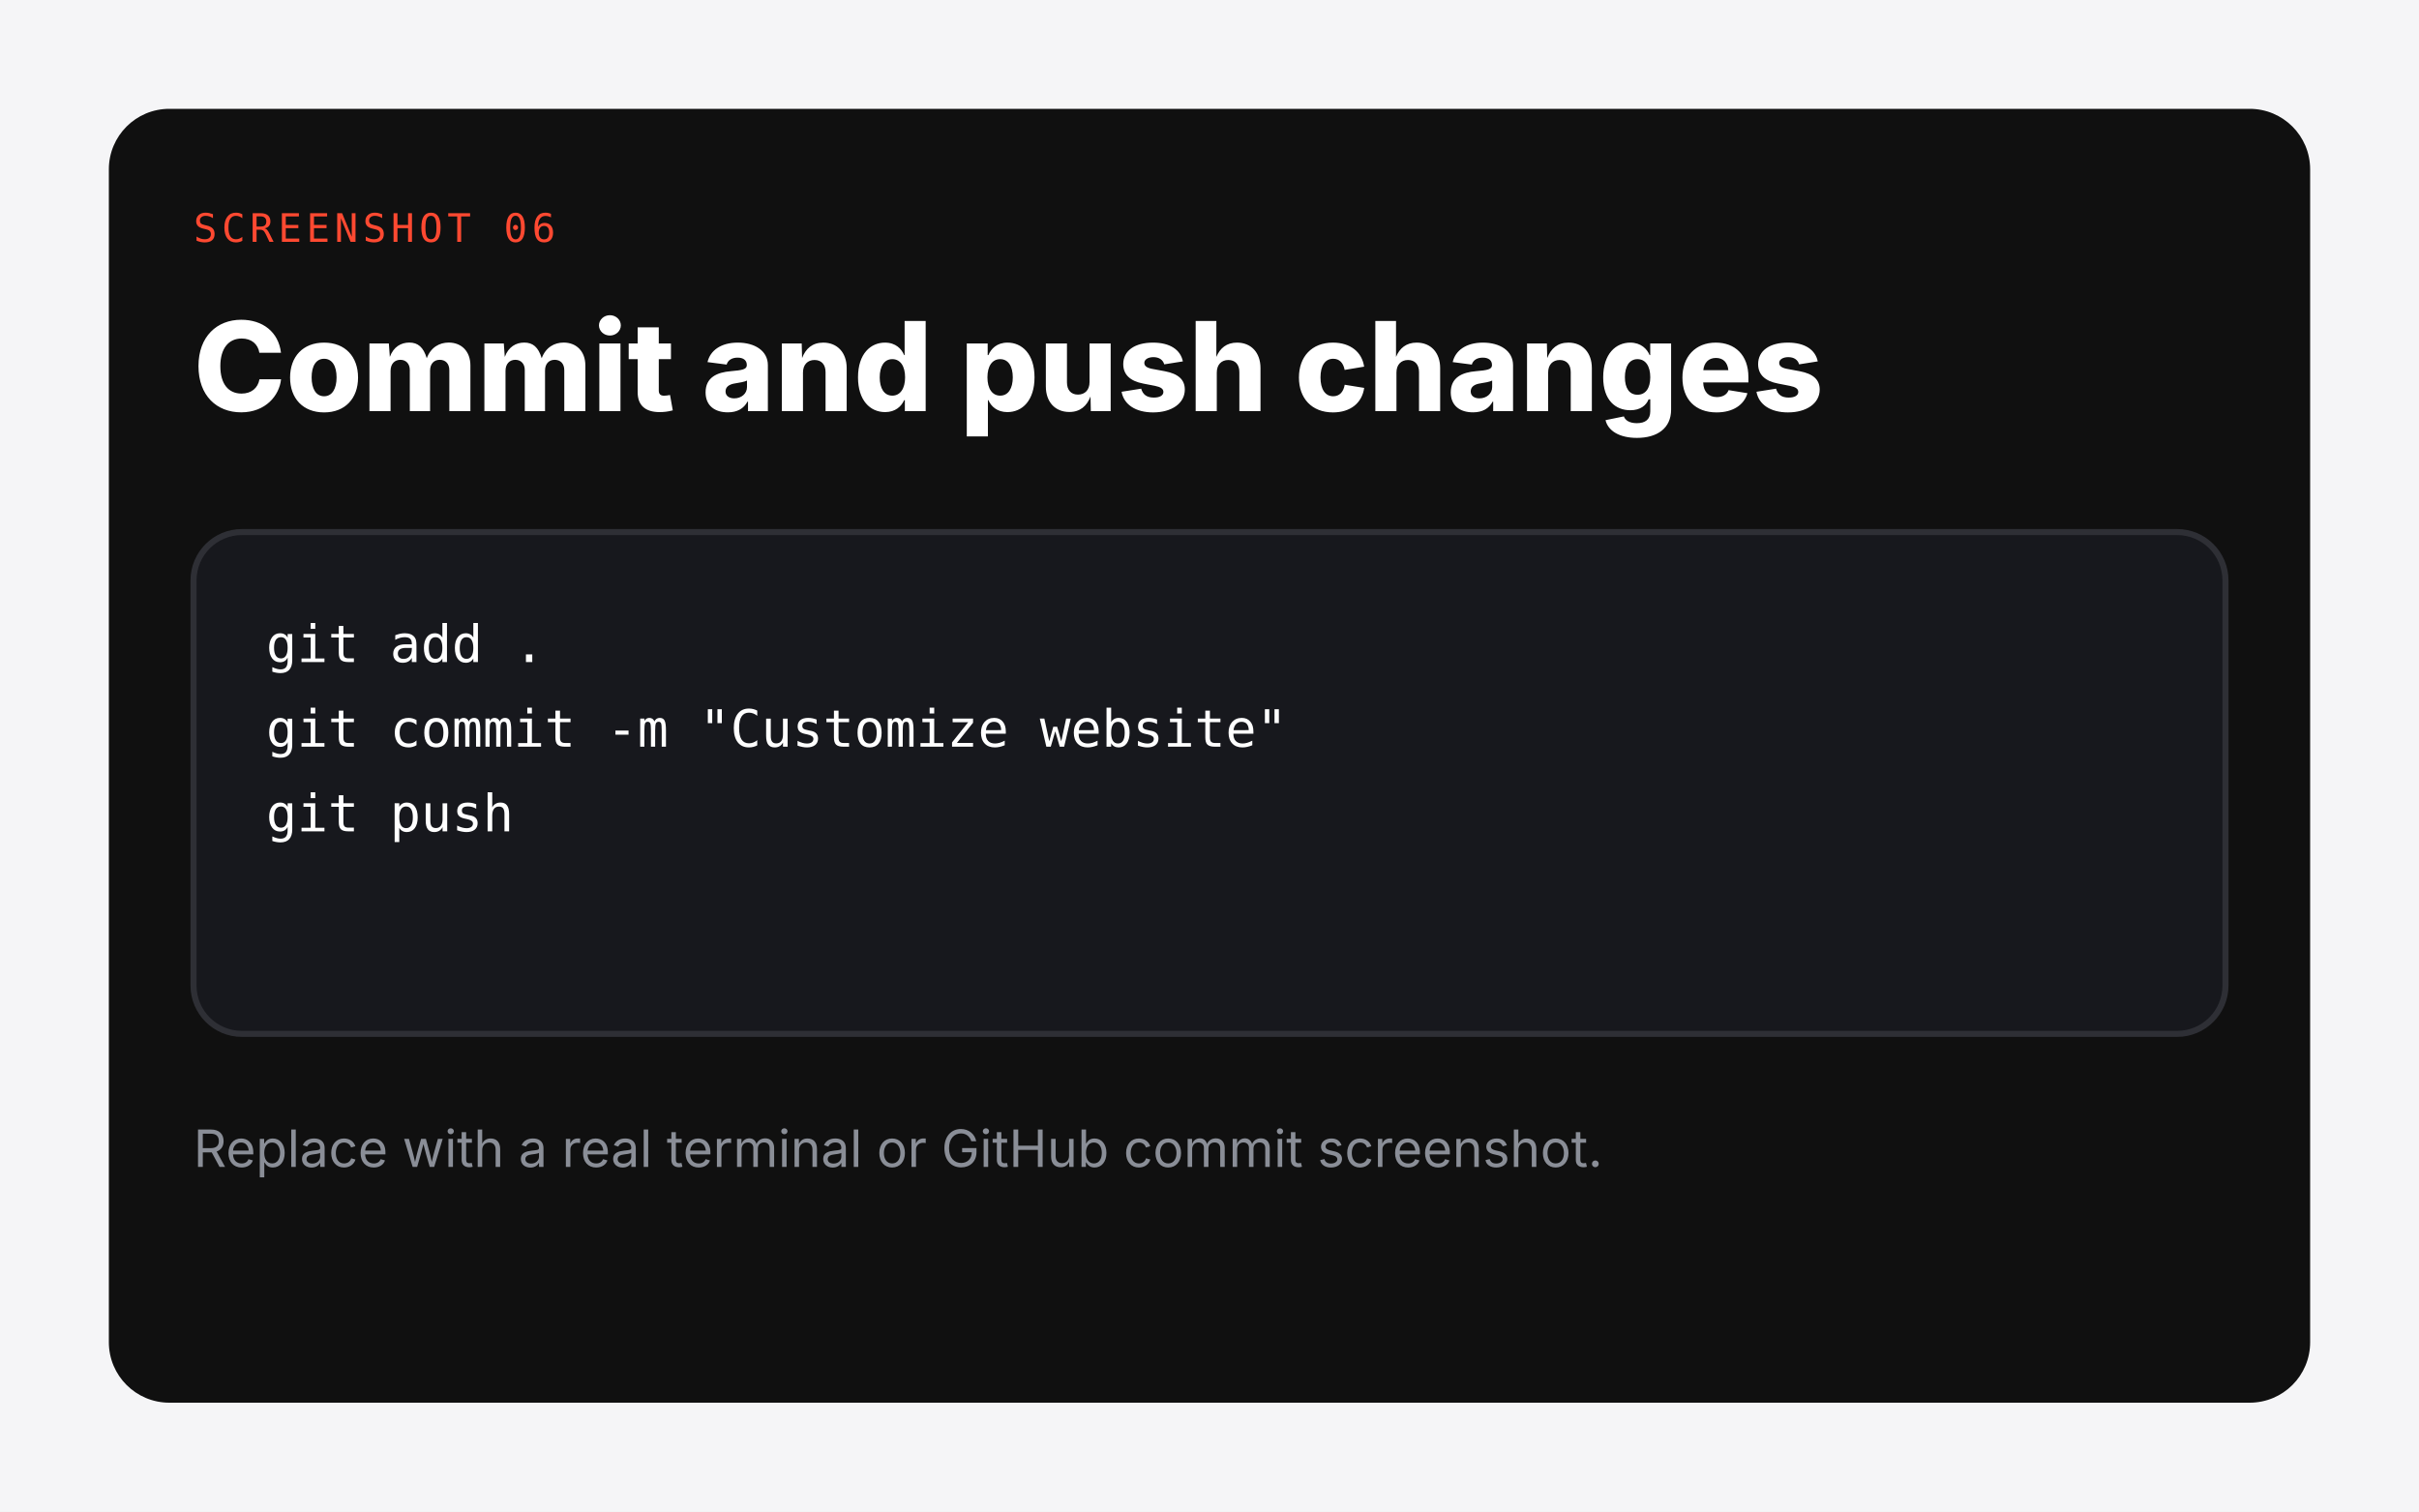
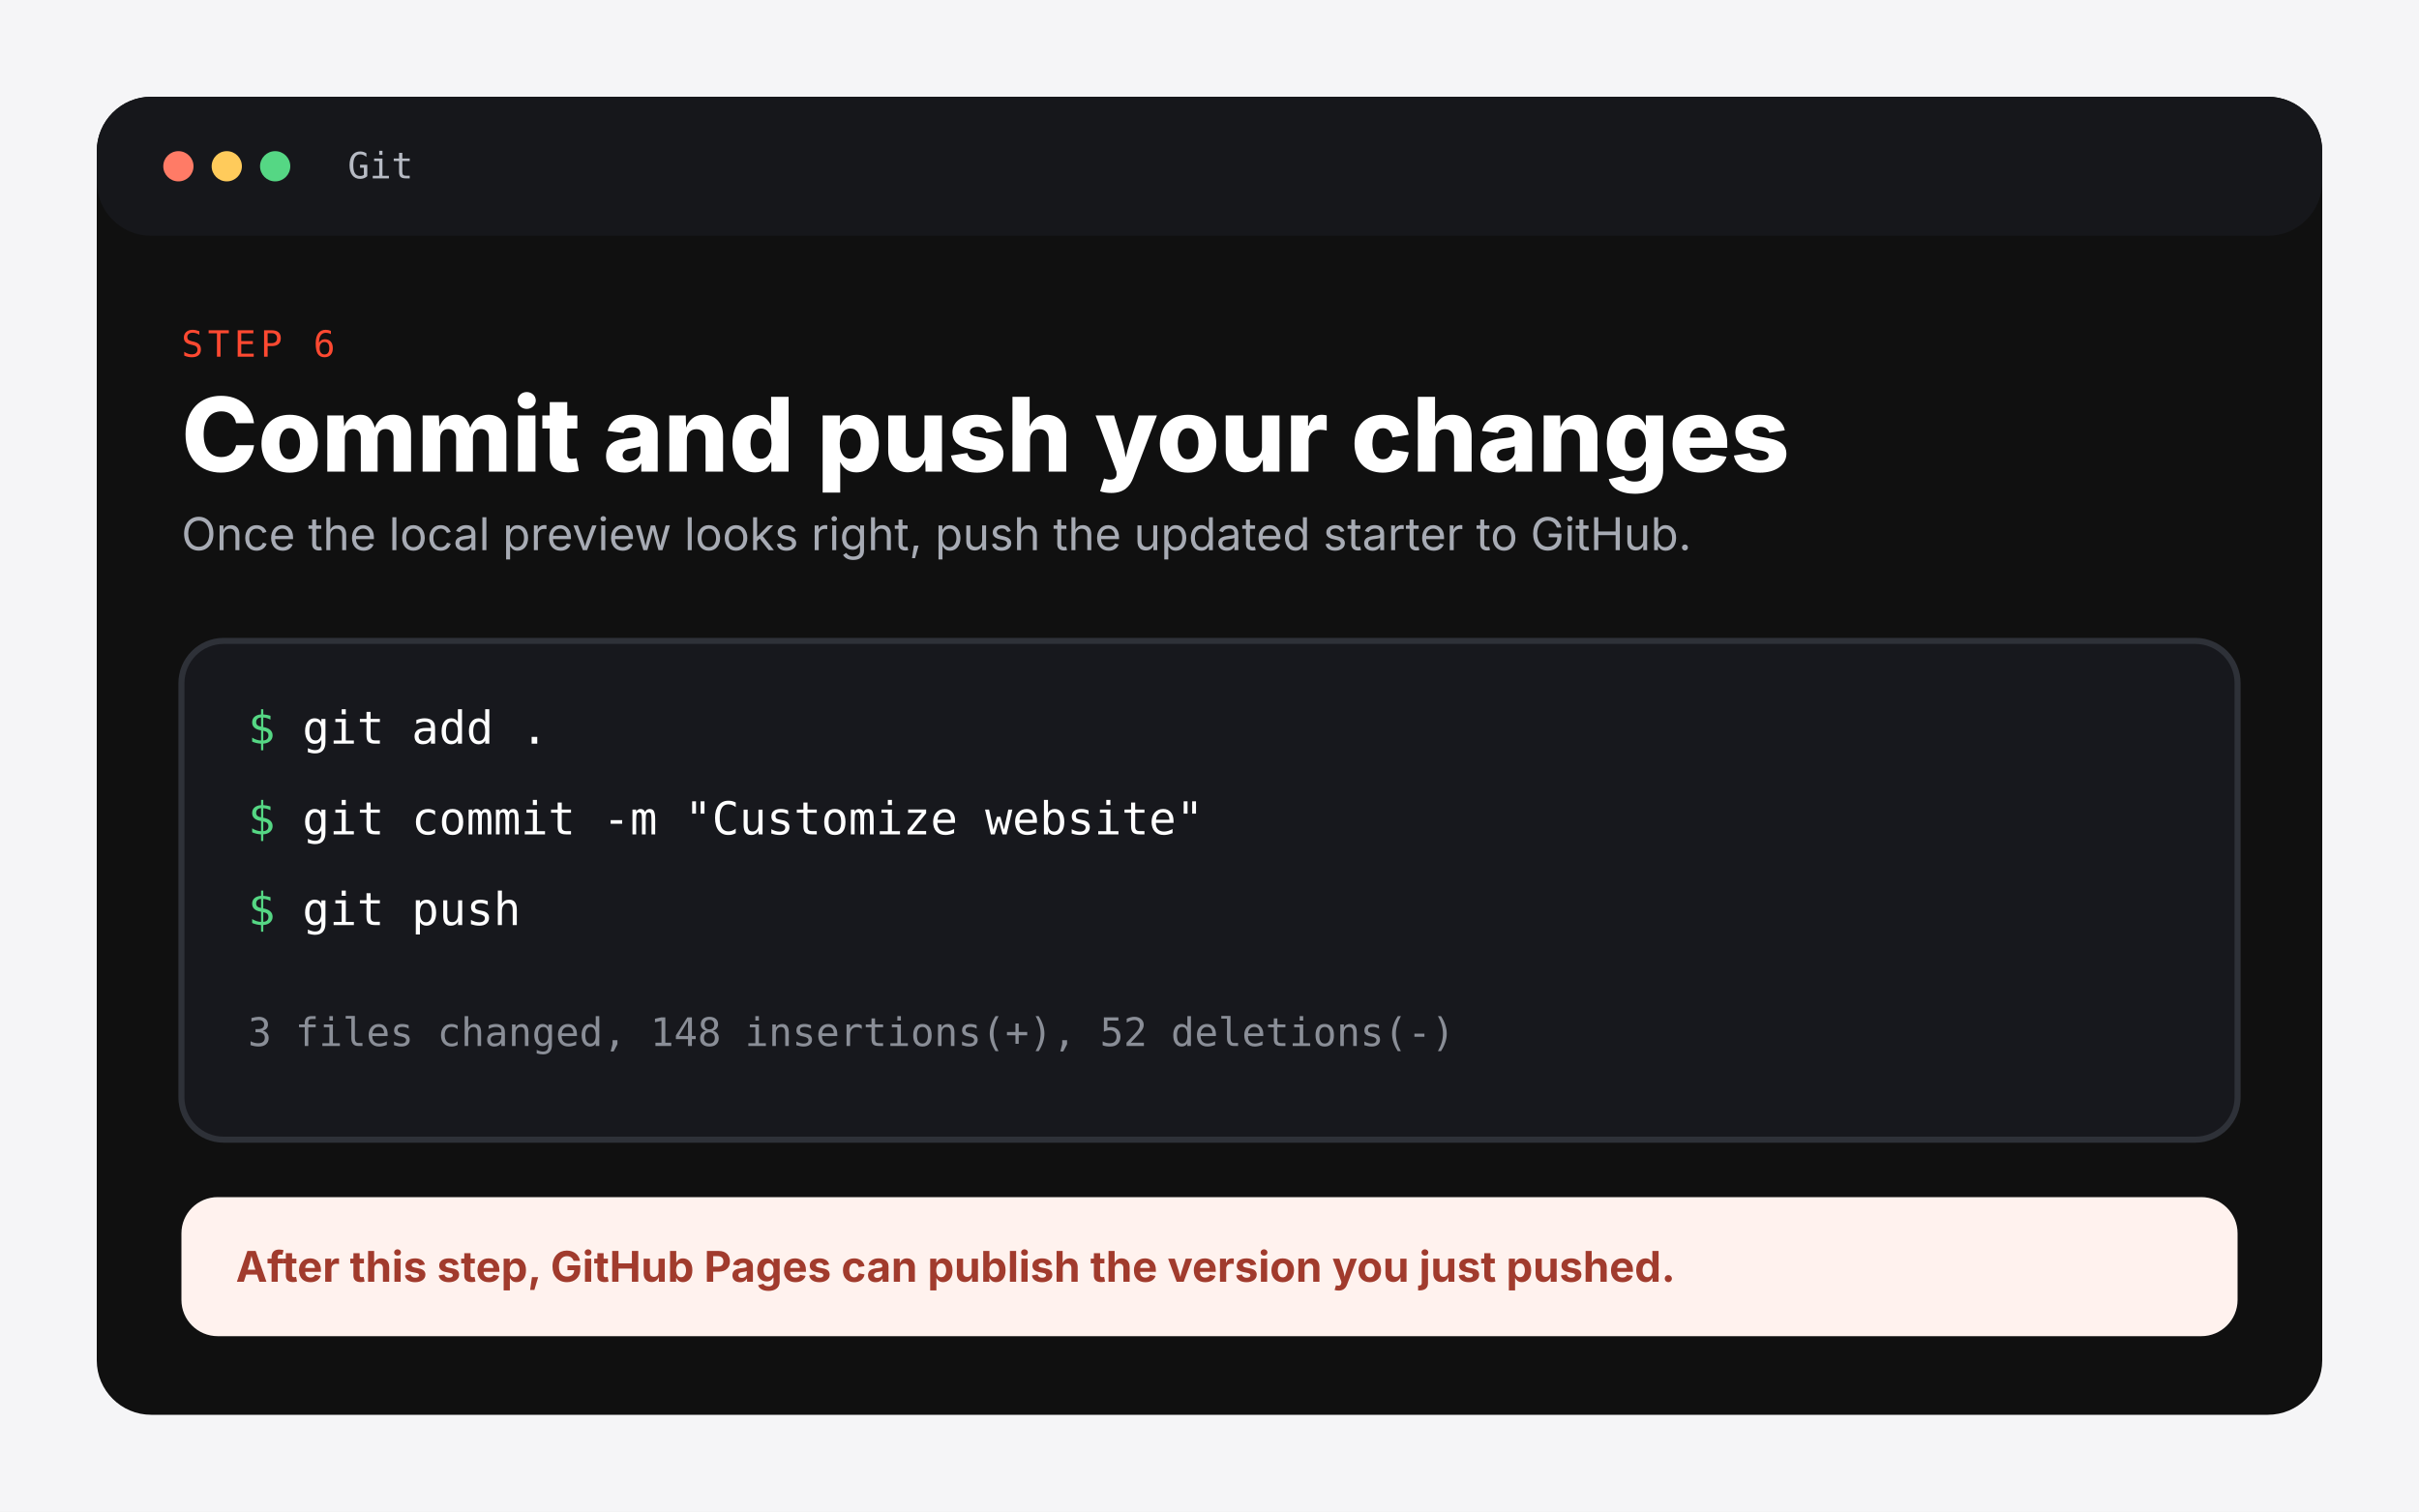
<svg xmlns="http://www.w3.org/2000/svg" width="1600" height="1000" viewBox="0 0 1600 1000" fill="none">
  <rect width="1600" height="1000" fill="#F5F5F7" />
-   <rect x="72" y="72" width="1456" height="856" rx="40" fill="#101010" />
-   <text x="128" y="160" fill="#FF4931" font-family="JetBrains Mono, monospace" font-size="26" letter-spacing="3">SCREENSHOT 06</text>
-   <text x="128" y="272" fill="#FFFFFF" font-family="Inter, Arial, sans-serif" font-size="82" font-weight="800">Commit and push changes</text>
-   <rect x="128" y="352" width="1344" height="332" rx="32" fill="#17181D" stroke="#2E2F35" stroke-width="4" />
-   <text x="176" y="438" fill="#FFFFFF" font-family="JetBrains Mono, monospace" font-size="34">git add .</text>
-   <text x="176" y="494" fill="#FFFFFF" font-family="JetBrains Mono, monospace" font-size="34">git commit -m "Customize website"</text>
-   <text x="176" y="550" fill="#FFFFFF" font-family="JetBrains Mono, monospace" font-size="34">git push</text>
-   <text x="128" y="772" fill="#8A8E97" font-family="Inter, Arial, sans-serif" font-size="34">Replace with a real terminal or GitHub commit screenshot.</text>
+   <rect x="64" y="64" width="1472" height="872" rx="36" fill="#101010" />
+   <rect x="64" y="64" width="1472" height="92" rx="36" fill="#16171B" />
+   <circle cx="118" cy="110" r="10" fill="#FF7B66" />
+   <circle cx="150" cy="110" r="10" fill="#FFCB5B" />
+   <circle cx="182" cy="110" r="10" fill="#55D784" />
+   <text x="230" y="118" fill="#B7BBC4" font-family="JetBrains Mono, monospace" font-size="24">Git</text>
+   <text x="120" y="236" fill="#FF4931" font-family="JetBrains Mono, monospace" font-size="24" letter-spacing="3">STEP 6</text>
+   <text x="120" y="312" fill="#FFFFFF" font-family="Inter, Arial, sans-serif" font-size="68" font-weight="800">Commit and push your changes</text>
+   <text x="120" y="364" fill="#A7ABB4" font-family="Inter, Arial, sans-serif" font-size="30">Once the local preview looks right, push the updated starter to GitHub.</text>
+   <rect x="120" y="424" width="1360" height="330" rx="28" fill="#17181D" stroke="#2E3138" stroke-width="4" />
+   <text x="164" y="492" fill="#55D784" font-family="JetBrains Mono, monospace" font-size="30">$</text>
+   <text x="200" y="492" fill="#FFFFFF" font-family="JetBrains Mono, monospace" font-size="30">git add .</text>
+   <text x="164" y="552" fill="#55D784" font-family="JetBrains Mono, monospace" font-size="30">$</text>
+   <text x="200" y="552" fill="#FFFFFF" font-family="JetBrains Mono, monospace" font-size="30">git commit -m "Customize website"</text>
+   <text x="164" y="612" fill="#55D784" font-family="JetBrains Mono, monospace" font-size="30">$</text>
+   <text x="200" y="612" fill="#FFFFFF" font-family="JetBrains Mono, monospace" font-size="30">git push</text>
+   <text x="164" y="692" fill="#8A8E97" font-family="JetBrains Mono, monospace" font-size="26">3 files changed, 148 insertions(+), 52 deletions(-)</text>
+   <rect x="120" y="792" width="1360" height="92" rx="24" fill="#FFF2EE" />
+   <text x="156" y="848" fill="#A13B2D" font-family="Inter, Arial, sans-serif" font-size="28" font-weight="700">After this step, GitHub Pages can publish the version you just pushed.</text>
</svg>
